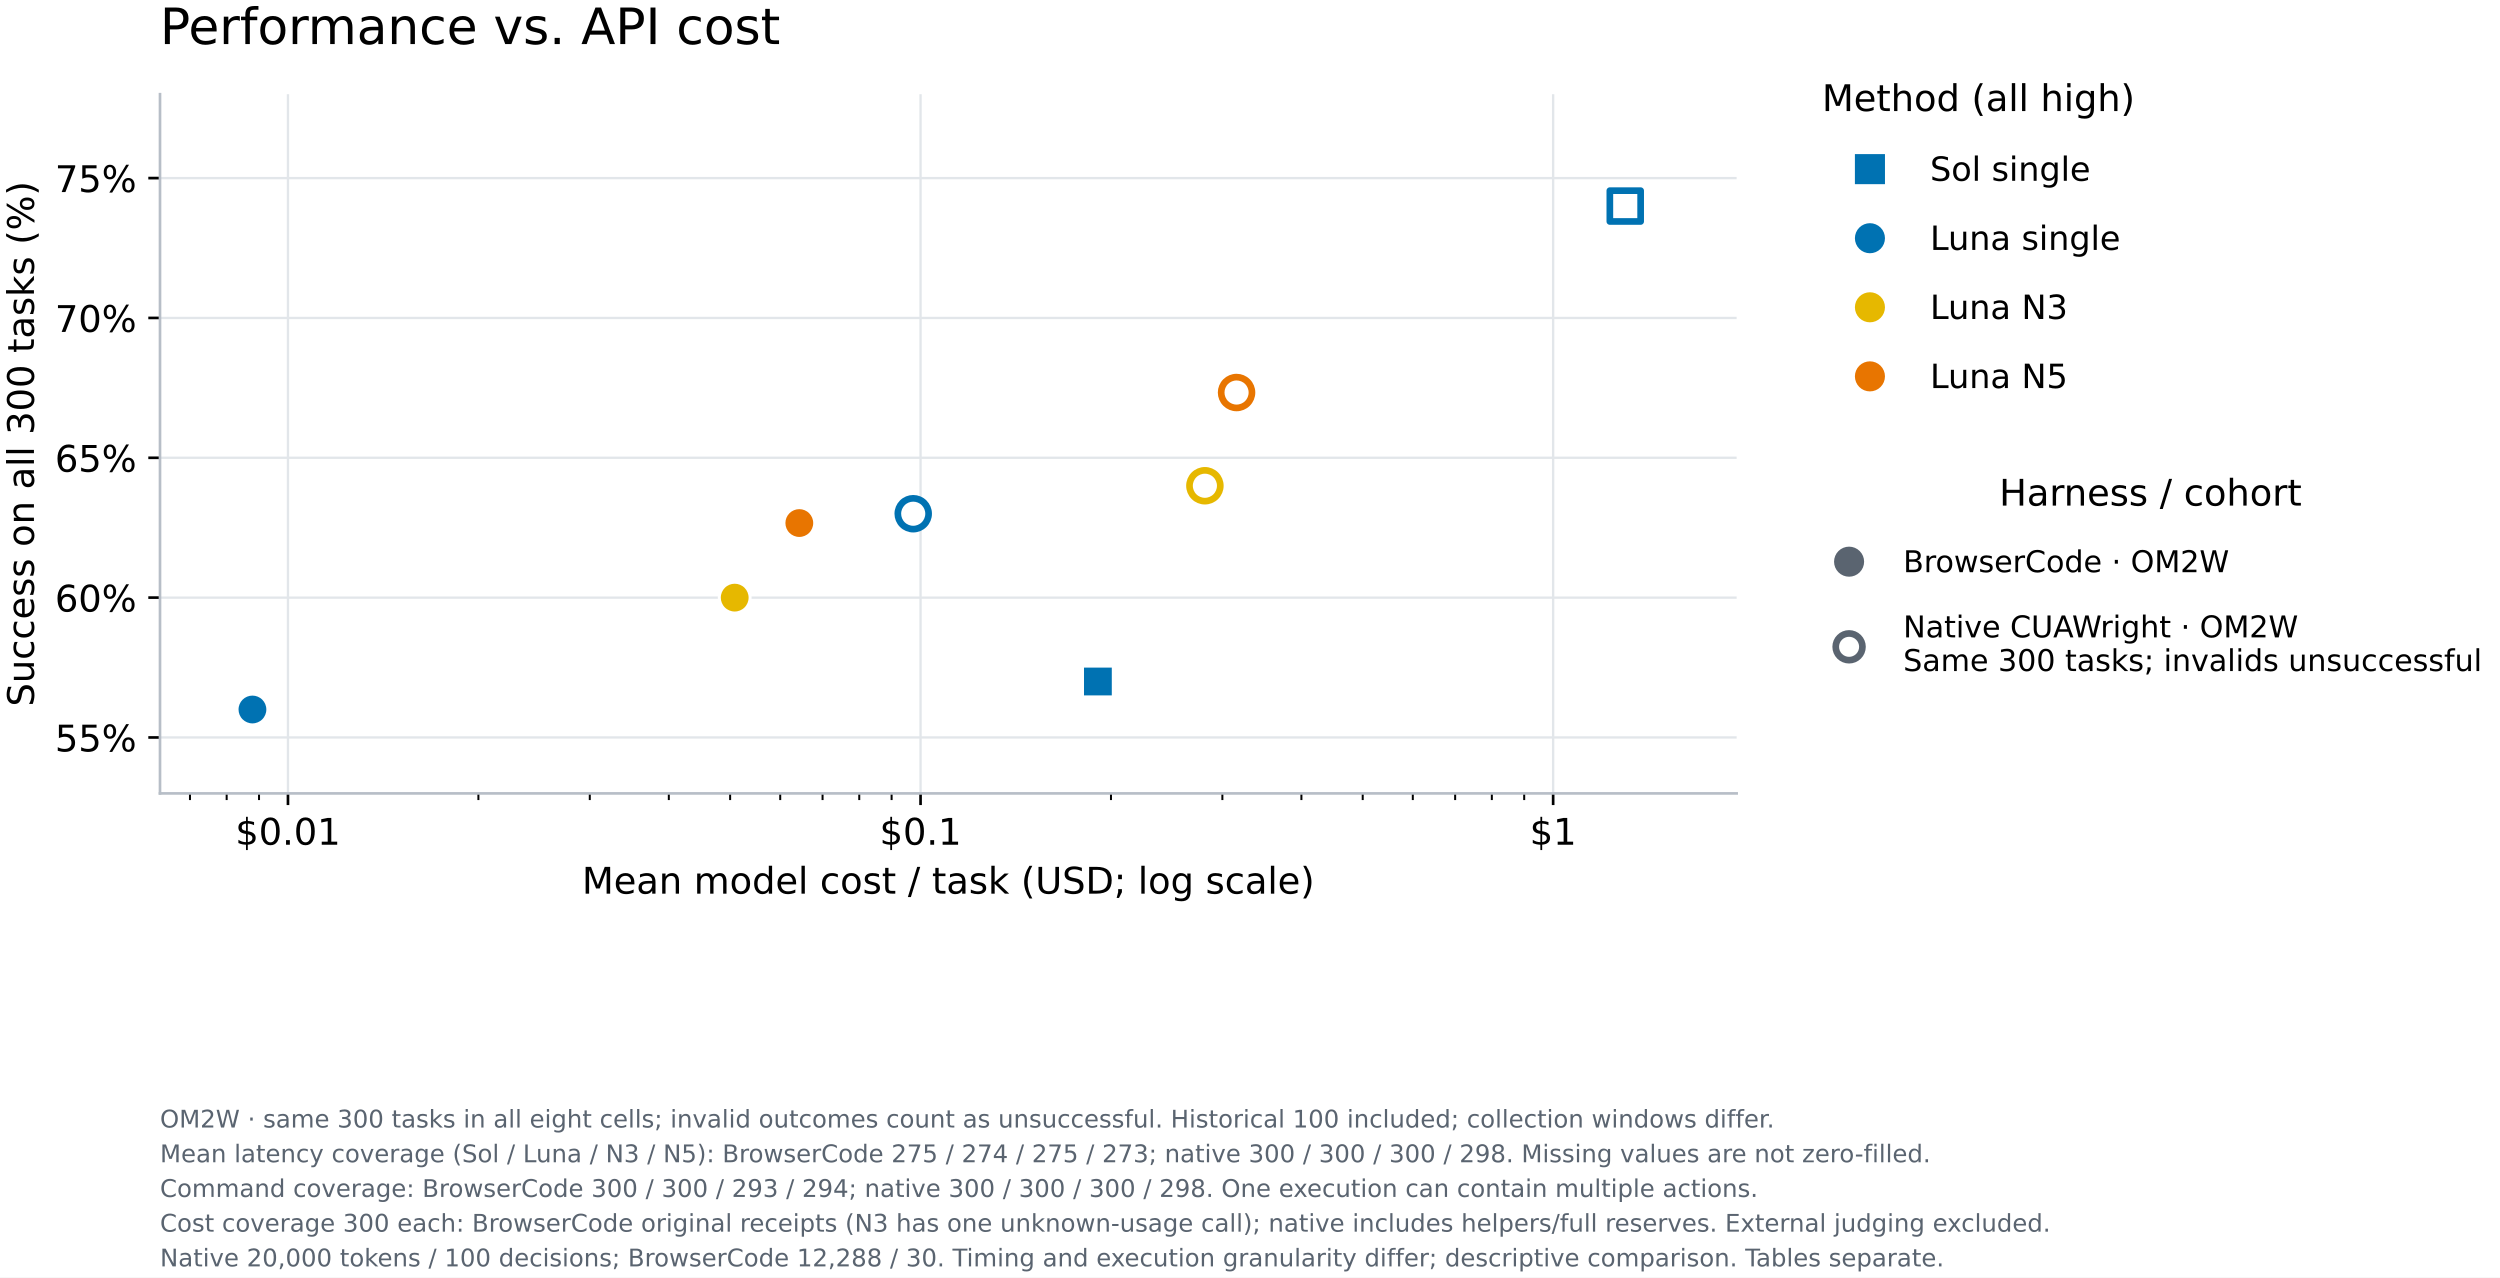
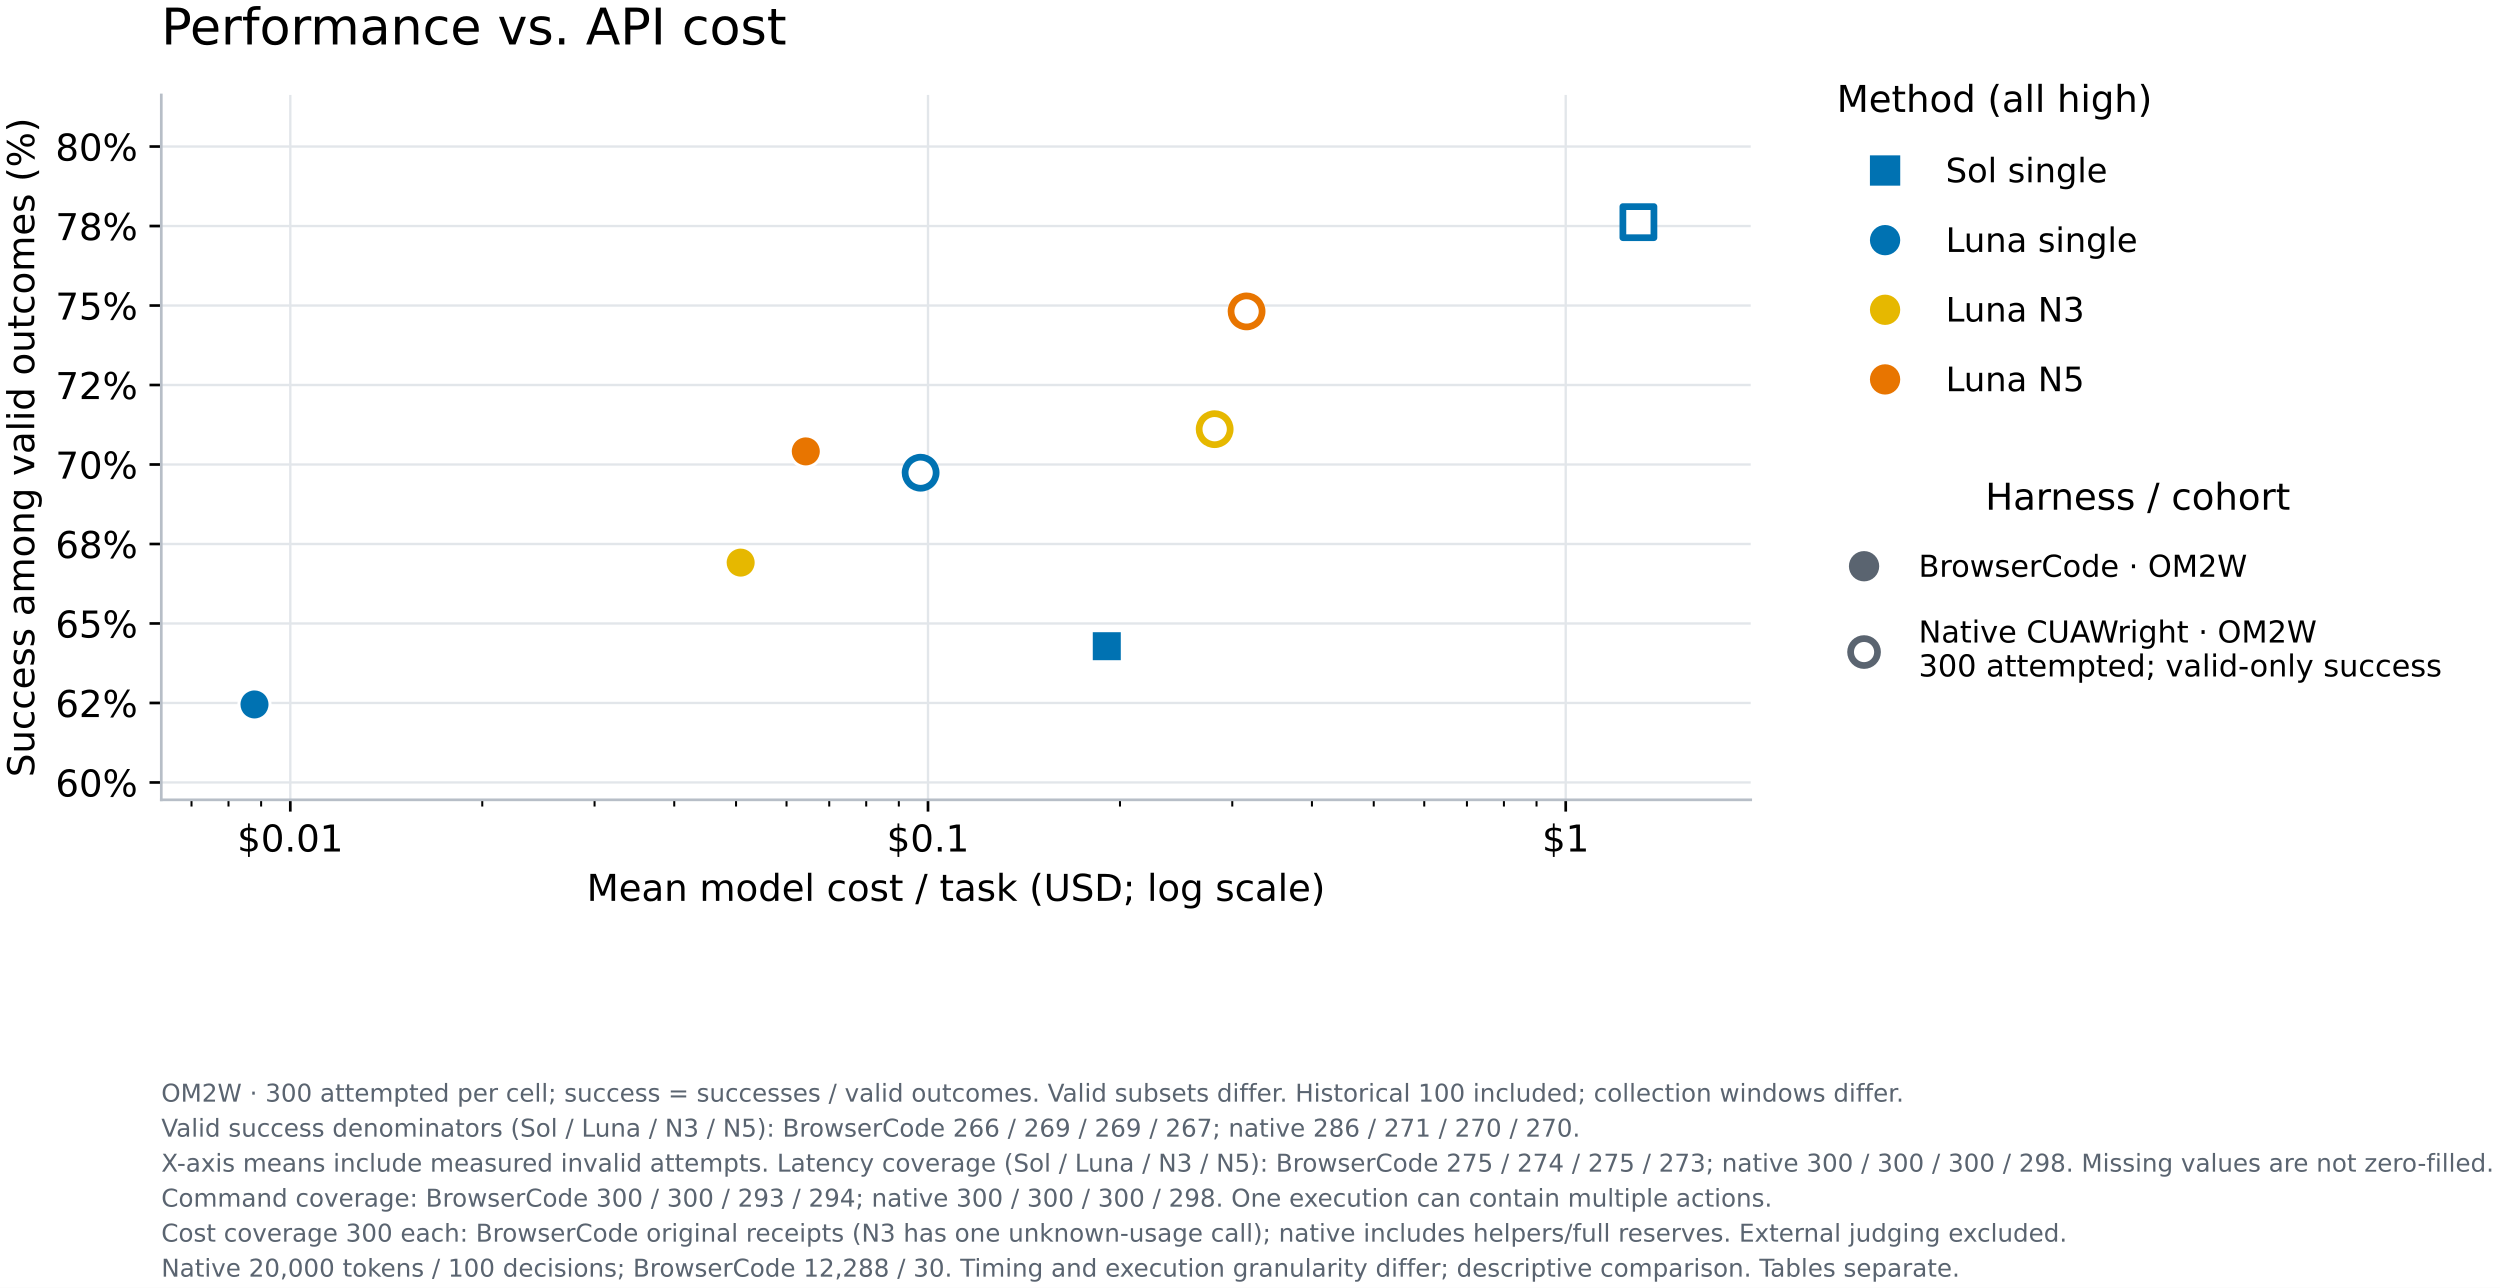
- <svg xmlns="http://www.w3.org/2000/svg" xmlns:xlink="http://www.w3.org/1999/xlink" width="748.365pt" height="382.408pt" viewBox="0 0 748.365 382.408" version="1.1">
+ <svg xmlns="http://www.w3.org/2000/svg" xmlns:xlink="http://www.w3.org/1999/xlink" width="742.353pt" height="382.408pt" viewBox="0 0 742.353 382.408" version="1.1">
  <defs>
    <style type="text/css">*{stroke-linejoin: round; stroke-linecap: butt}</style>
  </defs>
  <g id="figure_1">
    <g id="patch_1">
-       <path d="M 0 382.408 L 748.365 382.408 L 748.365 -0 L 0 -0 z " style="fill: #ffffff" />
+       <path d="M 0 382.408 L 742.353 382.408 L 742.353 -0 L 0 -0 z " style="fill: #ffffff" />
    </g>
    <g id="axes_1">
      <g id="patch_2">
        <path d="M 47.895 237.502 L 519.855 237.502 L 519.855 28.198 L 47.895 28.198 z " style="fill: #ffffff" />
      </g>
      <g id="matplotlib.axis_1">
        <g id="xtick_1">
          <g id="line2d_1">
-             <path d="M 86.202 237.502 L 86.202 28.198 " clip-path="url(#p6fb8644a95)" style="fill: none; stroke: #e2e6ea; stroke-width: 0.7; stroke-linecap: square" />
+             <path d="M 86.202 237.502 L 86.202 28.198 " clip-path="url(#p8b88c435d4)" style="fill: none; stroke: #e2e6ea; stroke-width: 0.7; stroke-linecap: square" />
          </g>
          <g id="line2d_2">
            <defs>
-               <path id="me377faa3f0" d="M 0 0 L 0 3.5 " style="stroke: #000000; stroke-width: 0.8" />
+               <path id="m33fb9a3f2f" d="M 0 0 L 0 3.5 " style="stroke: #000000; stroke-width: 0.8" />
            </defs>
            <g>
-               <use xlink:href="#me377faa3f0" x="86.202" y="237.502" style="stroke: #000000; stroke-width: 0.8" />
+               <use xlink:href="#m33fb9a3f2f" x="86.202" y="237.502" style="stroke: #000000; stroke-width: 0.8" />
            </g>
          </g>
          <g id="text_1">
            <text style="font-size: 11px; font-family: 'DejaVu Sans'; text-anchor: middle" x="86.202" y="252.86" transform="rotate(-0 86.20167 252.8599)">$0.01</text>
          </g>
        </g>
        <g id="xtick_2">
          <g id="line2d_3">
-             <path d="M 275.564 237.502 L 275.564 28.198 " clip-path="url(#p6fb8644a95)" style="fill: none; stroke: #e2e6ea; stroke-width: 0.7; stroke-linecap: square" />
+             <path d="M 275.564 237.502 L 275.564 28.198 " clip-path="url(#p8b88c435d4)" style="fill: none; stroke: #e2e6ea; stroke-width: 0.7; stroke-linecap: square" />
          </g>
          <g id="line2d_4">
            <g>
-               <use xlink:href="#me377faa3f0" x="275.564" y="237.502" style="stroke: #000000; stroke-width: 0.8" />
+               <use xlink:href="#m33fb9a3f2f" x="275.564" y="237.502" style="stroke: #000000; stroke-width: 0.8" />
            </g>
          </g>
          <g id="text_2">
            <text style="font-size: 11px; font-family: 'DejaVu Sans'; text-anchor: middle" x="275.564" y="252.86" transform="rotate(-0 275.5638 252.8599)">$0.1</text>
          </g>
        </g>
        <g id="xtick_3">
          <g id="line2d_5">
-             <path d="M 464.926 237.502 L 464.926 28.198 " clip-path="url(#p6fb8644a95)" style="fill: none; stroke: #e2e6ea; stroke-width: 0.7; stroke-linecap: square" />
+             <path d="M 464.926 237.502 L 464.926 28.198 " clip-path="url(#p8b88c435d4)" style="fill: none; stroke: #e2e6ea; stroke-width: 0.7; stroke-linecap: square" />
          </g>
          <g id="line2d_6">
            <g>
-               <use xlink:href="#me377faa3f0" x="464.926" y="237.502" style="stroke: #000000; stroke-width: 0.8" />
+               <use xlink:href="#m33fb9a3f2f" x="464.926" y="237.502" style="stroke: #000000; stroke-width: 0.8" />
            </g>
          </g>
          <g id="text_3">
            <text style="font-size: 11px; font-family: 'DejaVu Sans'; text-anchor: middle" x="464.926" y="252.86" transform="rotate(-0 464.926 252.8599)">$1</text>
          </g>
        </g>
        <g id="xtick_4">
          <g id="line2d_7">
            <defs>
-               <path id="m31e67b96cb" d="M 0 0 L 0 2 " style="stroke: #000000; stroke-width: 0.6" />
+               <path id="m294187d15a" d="M 0 0 L 0 2 " style="stroke: #000000; stroke-width: 0.6" />
            </defs>
            <g>
-               <use xlink:href="#m31e67b96cb" x="56.869" y="237.502" style="stroke: #000000; stroke-width: 0.6" />
+               <use xlink:href="#m294187d15a" x="56.869" y="237.502" style="stroke: #000000; stroke-width: 0.6" />
            </g>
          </g>
        </g>
        <g id="xtick_5">
          <g id="line2d_8">
            <g>
-               <use xlink:href="#m31e67b96cb" x="67.851" y="237.502" style="stroke: #000000; stroke-width: 0.6" />
+               <use xlink:href="#m294187d15a" x="67.851" y="237.502" style="stroke: #000000; stroke-width: 0.6" />
            </g>
          </g>
        </g>
        <g id="xtick_6">
          <g id="line2d_9">
            <g>
-               <use xlink:href="#m31e67b96cb" x="77.537" y="237.502" style="stroke: #000000; stroke-width: 0.6" />
+               <use xlink:href="#m294187d15a" x="77.537" y="237.502" style="stroke: #000000; stroke-width: 0.6" />
            </g>
          </g>
        </g>
        <g id="xtick_7">
          <g id="line2d_10">
            <g>
-               <use xlink:href="#m31e67b96cb" x="143.205" y="237.502" style="stroke: #000000; stroke-width: 0.6" />
+               <use xlink:href="#m294187d15a" x="143.205" y="237.502" style="stroke: #000000; stroke-width: 0.6" />
            </g>
          </g>
        </g>
        <g id="xtick_8">
          <g id="line2d_11">
            <g>
-               <use xlink:href="#m31e67b96cb" x="176.55" y="237.502" style="stroke: #000000; stroke-width: 0.6" />
+               <use xlink:href="#m294187d15a" x="176.55" y="237.502" style="stroke: #000000; stroke-width: 0.6" />
            </g>
          </g>
        </g>
        <g id="xtick_9">
          <g id="line2d_12">
            <g>
-               <use xlink:href="#m31e67b96cb" x="200.209" y="237.502" style="stroke: #000000; stroke-width: 0.6" />
+               <use xlink:href="#m294187d15a" x="200.209" y="237.502" style="stroke: #000000; stroke-width: 0.6" />
            </g>
          </g>
        </g>
        <g id="xtick_10">
          <g id="line2d_13">
            <g>
-               <use xlink:href="#m31e67b96cb" x="218.56" y="237.502" style="stroke: #000000; stroke-width: 0.6" />
+               <use xlink:href="#m294187d15a" x="218.56" y="237.502" style="stroke: #000000; stroke-width: 0.6" />
            </g>
          </g>
        </g>
        <g id="xtick_11">
          <g id="line2d_14">
            <g>
-               <use xlink:href="#m31e67b96cb" x="233.554" y="237.502" style="stroke: #000000; stroke-width: 0.6" />
+               <use xlink:href="#m294187d15a" x="233.554" y="237.502" style="stroke: #000000; stroke-width: 0.6" />
            </g>
          </g>
        </g>
        <g id="xtick_12">
          <g id="line2d_15">
            <g>
-               <use xlink:href="#m31e67b96cb" x="246.231" y="237.502" style="stroke: #000000; stroke-width: 0.6" />
+               <use xlink:href="#m294187d15a" x="246.231" y="237.502" style="stroke: #000000; stroke-width: 0.6" />
            </g>
          </g>
        </g>
        <g id="xtick_13">
          <g id="line2d_16">
            <g>
-               <use xlink:href="#m31e67b96cb" x="257.213" y="237.502" style="stroke: #000000; stroke-width: 0.6" />
+               <use xlink:href="#m294187d15a" x="257.213" y="237.502" style="stroke: #000000; stroke-width: 0.6" />
            </g>
          </g>
        </g>
        <g id="xtick_14">
          <g id="line2d_17">
            <g>
-               <use xlink:href="#m31e67b96cb" x="266.899" y="237.502" style="stroke: #000000; stroke-width: 0.6" />
+               <use xlink:href="#m294187d15a" x="266.899" y="237.502" style="stroke: #000000; stroke-width: 0.6" />
            </g>
          </g>
        </g>
        <g id="xtick_15">
          <g id="line2d_18">
            <g>
-               <use xlink:href="#m31e67b96cb" x="332.568" y="237.502" style="stroke: #000000; stroke-width: 0.6" />
+               <use xlink:href="#m294187d15a" x="332.568" y="237.502" style="stroke: #000000; stroke-width: 0.6" />
            </g>
          </g>
        </g>
        <g id="xtick_16">
          <g id="line2d_19">
            <g>
-               <use xlink:href="#m31e67b96cb" x="365.913" y="237.502" style="stroke: #000000; stroke-width: 0.6" />
+               <use xlink:href="#m294187d15a" x="365.913" y="237.502" style="stroke: #000000; stroke-width: 0.6" />
            </g>
          </g>
        </g>
        <g id="xtick_17">
          <g id="line2d_20">
            <g>
-               <use xlink:href="#m31e67b96cb" x="389.571" y="237.502" style="stroke: #000000; stroke-width: 0.6" />
+               <use xlink:href="#m294187d15a" x="389.571" y="237.502" style="stroke: #000000; stroke-width: 0.6" />
            </g>
          </g>
        </g>
        <g id="xtick_18">
          <g id="line2d_21">
            <g>
-               <use xlink:href="#m31e67b96cb" x="407.922" y="237.502" style="stroke: #000000; stroke-width: 0.6" />
+               <use xlink:href="#m294187d15a" x="407.922" y="237.502" style="stroke: #000000; stroke-width: 0.6" />
            </g>
          </g>
        </g>
        <g id="xtick_19">
          <g id="line2d_22">
            <g>
-               <use xlink:href="#m31e67b96cb" x="422.916" y="237.502" style="stroke: #000000; stroke-width: 0.6" />
+               <use xlink:href="#m294187d15a" x="422.916" y="237.502" style="stroke: #000000; stroke-width: 0.6" />
            </g>
          </g>
        </g>
        <g id="xtick_20">
          <g id="line2d_23">
            <g>
-               <use xlink:href="#m31e67b96cb" x="435.593" y="237.502" style="stroke: #000000; stroke-width: 0.6" />
+               <use xlink:href="#m294187d15a" x="435.593" y="237.502" style="stroke: #000000; stroke-width: 0.6" />
            </g>
          </g>
        </g>
        <g id="xtick_21">
          <g id="line2d_24">
            <g>
-               <use xlink:href="#m31e67b96cb" x="446.575" y="237.502" style="stroke: #000000; stroke-width: 0.6" />
+               <use xlink:href="#m294187d15a" x="446.575" y="237.502" style="stroke: #000000; stroke-width: 0.6" />
            </g>
          </g>
        </g>
        <g id="xtick_22">
          <g id="line2d_25">
            <g>
-               <use xlink:href="#m31e67b96cb" x="456.261" y="237.502" style="stroke: #000000; stroke-width: 0.6" />
+               <use xlink:href="#m294187d15a" x="456.261" y="237.502" style="stroke: #000000; stroke-width: 0.6" />
            </g>
          </g>
        </g>
        <g id="text_4">
          <text style="font-size: 11px; font-family: 'DejaVu Sans'; text-anchor: middle" x="283.875" y="267.506" transform="rotate(-0 283.8752 267.5059)">Mean model cost / task (USD; log scale)</text>
        </g>
      </g>
      <g id="matplotlib.axis_2">
        <g id="ytick_1">
          <g id="line2d_26">
-             <path d="M 47.895 220.757 L 519.855 220.757 " clip-path="url(#p6fb8644a95)" style="fill: none; stroke: #e2e6ea; stroke-width: 0.7; stroke-linecap: square" />
+             <path d="M 47.895 232.342 L 519.855 232.342 " clip-path="url(#p8b88c435d4)" style="fill: none; stroke: #e2e6ea; stroke-width: 0.7; stroke-linecap: square" />
          </g>
          <g id="line2d_27">
            <defs>
-               <path id="mc523a79adc" d="M 0 0 L -3.5 0 " style="stroke: #000000; stroke-width: 0.8" />
+               <path id="m5d2abd3355" d="M 0 0 L -3.5 0 " style="stroke: #000000; stroke-width: 0.8" />
            </defs>
            <g>
-               <use xlink:href="#mc523a79adc" x="47.895" y="220.757" style="stroke: #000000; stroke-width: 0.8" />
+               <use xlink:href="#m5d2abd3355" x="47.895" y="232.342" style="stroke: #000000; stroke-width: 0.8" />
            </g>
          </g>
          <g id="text_5">
-             <text style="font-size: 11px; font-family: 'DejaVu Sans'; text-anchor: end" x="40.895" y="224.936" transform="rotate(-0 40.89516 224.9365)">55%</text>
+             <text style="font-size: 11px; font-family: 'DejaVu Sans'; text-anchor: end" x="40.895" y="236.521" transform="rotate(-0 40.89516 236.5214)">60%</text>
          </g>
        </g>
        <g id="ytick_2">
          <g id="line2d_28">
-             <path d="M 47.895 178.897 L 519.855 178.897 " clip-path="url(#p6fb8644a95)" style="fill: none; stroke: #e2e6ea; stroke-width: 0.7; stroke-linecap: square" />
+             <path d="M 47.895 208.739 L 519.855 208.739 " clip-path="url(#p8b88c435d4)" style="fill: none; stroke: #e2e6ea; stroke-width: 0.7; stroke-linecap: square" />
          </g>
          <g id="line2d_29">
            <g>
-               <use xlink:href="#mc523a79adc" x="47.895" y="178.897" style="stroke: #000000; stroke-width: 0.8" />
+               <use xlink:href="#m5d2abd3355" x="47.895" y="208.739" style="stroke: #000000; stroke-width: 0.8" />
            </g>
          </g>
          <g id="text_6">
-             <text style="font-size: 11px; font-family: 'DejaVu Sans'; text-anchor: end" x="40.895" y="183.076" transform="rotate(-0 40.89516 183.0757)">60%</text>
+             <text style="font-size: 11px; font-family: 'DejaVu Sans'; text-anchor: end" x="40.895" y="212.918" transform="rotate(-0 40.89516 212.918)">62%</text>
          </g>
        </g>
        <g id="ytick_3">
          <g id="line2d_30">
-             <path d="M 47.895 137.036 L 519.855 137.036 " clip-path="url(#p6fb8644a95)" style="fill: none; stroke: #e2e6ea; stroke-width: 0.7; stroke-linecap: square" />
+             <path d="M 47.895 185.135 L 519.855 185.135 " clip-path="url(#p8b88c435d4)" style="fill: none; stroke: #e2e6ea; stroke-width: 0.7; stroke-linecap: square" />
          </g>
          <g id="line2d_31">
            <g>
-               <use xlink:href="#mc523a79adc" x="47.895" y="137.036" style="stroke: #000000; stroke-width: 0.8" />
+               <use xlink:href="#m5d2abd3355" x="47.895" y="185.135" style="stroke: #000000; stroke-width: 0.8" />
            </g>
          </g>
          <g id="text_7">
-             <text style="font-size: 11px; font-family: 'DejaVu Sans'; text-anchor: end" x="40.895" y="141.215" transform="rotate(-0 40.89516 141.2149)">65%</text>
+             <text style="font-size: 11px; font-family: 'DejaVu Sans'; text-anchor: end" x="40.895" y="189.315" transform="rotate(-0 40.89516 189.3146)">65%</text>
          </g>
        </g>
        <g id="ytick_4">
          <g id="line2d_32">
-             <path d="M 47.895 95.175 L 519.855 95.175 " clip-path="url(#p6fb8644a95)" style="fill: none; stroke: #e2e6ea; stroke-width: 0.7; stroke-linecap: square" />
+             <path d="M 47.895 161.532 L 519.855 161.532 " clip-path="url(#p8b88c435d4)" style="fill: none; stroke: #e2e6ea; stroke-width: 0.7; stroke-linecap: square" />
          </g>
          <g id="line2d_33">
            <g>
-               <use xlink:href="#mc523a79adc" x="47.895" y="95.175" style="stroke: #000000; stroke-width: 0.8" />
+               <use xlink:href="#m5d2abd3355" x="47.895" y="161.532" style="stroke: #000000; stroke-width: 0.8" />
            </g>
          </g>
          <g id="text_8">
-             <text style="font-size: 11px; font-family: 'DejaVu Sans'; text-anchor: end" x="40.895" y="99.354" transform="rotate(-0 40.89516 99.35408)">70%</text>
+             <text style="font-size: 11px; font-family: 'DejaVu Sans'; text-anchor: end" x="40.895" y="165.711" transform="rotate(-0 40.89516 165.7112)">68%</text>
          </g>
        </g>
        <g id="ytick_5">
          <g id="line2d_34">
-             <path d="M 47.895 53.314 L 519.855 53.314 " clip-path="url(#p6fb8644a95)" style="fill: none; stroke: #e2e6ea; stroke-width: 0.7; stroke-linecap: square" />
+             <path d="M 47.895 137.929 L 519.855 137.929 " clip-path="url(#p8b88c435d4)" style="fill: none; stroke: #e2e6ea; stroke-width: 0.7; stroke-linecap: square" />
          </g>
          <g id="line2d_35">
            <g>
-               <use xlink:href="#mc523a79adc" x="47.895" y="53.314" style="stroke: #000000; stroke-width: 0.8" />
+               <use xlink:href="#m5d2abd3355" x="47.895" y="137.929" style="stroke: #000000; stroke-width: 0.8" />
            </g>
          </g>
          <g id="text_9">
-             <text style="font-size: 11px; font-family: 'DejaVu Sans'; text-anchor: end" x="40.895" y="57.493" transform="rotate(-0 40.89516 57.49328)">75%</text>
-           </g>
-         </g>
-         <g id="text_10">
-           <text style="font-size: 11px; font-family: 'DejaVu Sans'; text-anchor: middle" x="10.158" y="132.85" transform="rotate(-90 10.15828 132.8497)">Success on all 300 tasks (%)</text>
+             <text style="font-size: 11px; font-family: 'DejaVu Sans'; text-anchor: end" x="40.895" y="142.108" transform="rotate(-0 40.89516 142.1078)">70%</text>
+           </g>
+         </g>
+         <g id="ytick_6">
+           <g id="line2d_36">
+             <path d="M 47.895 114.325 L 519.855 114.325 " clip-path="url(#p8b88c435d4)" style="fill: none; stroke: #e2e6ea; stroke-width: 0.7; stroke-linecap: square" />
+           </g>
+           <g id="line2d_37">
+             <g>
+               <use xlink:href="#m5d2abd3355" x="47.895" y="114.325" style="stroke: #000000; stroke-width: 0.8" />
+             </g>
+           </g>
+           <g id="text_10">
+             <text style="font-size: 11px; font-family: 'DejaVu Sans'; text-anchor: end" x="40.895" y="118.504" transform="rotate(-0 40.89516 118.5044)">72%</text>
+           </g>
+         </g>
+         <g id="ytick_7">
+           <g id="line2d_38">
+             <path d="M 47.895 90.722 L 519.855 90.722 " clip-path="url(#p8b88c435d4)" style="fill: none; stroke: #e2e6ea; stroke-width: 0.7; stroke-linecap: square" />
+           </g>
+           <g id="line2d_39">
+             <g>
+               <use xlink:href="#m5d2abd3355" x="47.895" y="90.722" style="stroke: #000000; stroke-width: 0.8" />
+             </g>
+           </g>
+           <g id="text_11">
+             <text style="font-size: 11px; font-family: 'DejaVu Sans'; text-anchor: end" x="40.895" y="94.901" transform="rotate(-0 40.89516 94.90103)">75%</text>
+           </g>
+         </g>
+         <g id="ytick_8">
+           <g id="line2d_40">
+             <path d="M 47.895 67.118 L 519.855 67.118 " clip-path="url(#p8b88c435d4)" style="fill: none; stroke: #e2e6ea; stroke-width: 0.7; stroke-linecap: square" />
+           </g>
+           <g id="line2d_41">
+             <g>
+               <use xlink:href="#m5d2abd3355" x="47.895" y="67.118" style="stroke: #000000; stroke-width: 0.8" />
+             </g>
+           </g>
+           <g id="text_12">
+             <text style="font-size: 11px; font-family: 'DejaVu Sans'; text-anchor: end" x="40.895" y="71.298" transform="rotate(-0 40.89516 71.29764)">78%</text>
+           </g>
+         </g>
+         <g id="ytick_9">
+           <g id="line2d_42">
+             <path d="M 47.895 43.515 L 519.855 43.515 " clip-path="url(#p8b88c435d4)" style="fill: none; stroke: #e2e6ea; stroke-width: 0.7; stroke-linecap: square" />
+           </g>
+           <g id="line2d_43">
+             <g>
+               <use xlink:href="#m5d2abd3355" x="47.895" y="43.515" style="stroke: #000000; stroke-width: 0.8" />
+             </g>
+           </g>
+           <g id="text_13">
+             <text style="font-size: 11px; font-family: 'DejaVu Sans'; text-anchor: end" x="40.895" y="47.694" transform="rotate(-0 40.89516 47.69424)">80%</text>
+           </g>
+         </g>
+         <g id="text_14">
+           <text style="font-size: 11px; font-family: 'DejaVu Sans'; text-anchor: middle" x="10.158" y="132.85" transform="rotate(-90 10.15828 132.8497)">Success among valid outcomes (%)</text>
        </g>
      </g>
      <g id="patch_3">
        <path d="M 47.895 237.502 L 47.895 28.198 " style="fill: none; stroke: #b7bec7; stroke-width: 0.8; stroke-linejoin: miter; stroke-linecap: square" />
      </g>
      <g id="patch_4">
        <path d="M 47.895 237.502 L 519.855 237.502 " style="fill: none; stroke: #b7bec7; stroke-width: 0.8; stroke-linejoin: miter; stroke-linecap: square" />
      </g>
      <g id="PathCollection_1">
        <defs>
-           <path id="mb395ce61e5" d="M -4.61 4.61 L 4.61 4.61 L 4.61 -4.61 L -4.61 -4.61 z " style="stroke: #ffffff; stroke-width: 0.9" />
-         </defs>
-         <g clip-path="url(#p6fb8644a95)">
-           <use xlink:href="#mb395ce61e5" x="328.651" y="204.013" style="fill: #0072b2; stroke: #ffffff; stroke-width: 0.9" />
+           <path id="m7922682a05" d="M -4.61 4.61 L 4.61 4.61 L 4.61 -4.61 L -4.61 -4.61 z " style="stroke: #ffffff; stroke-width: 0.9" />
+         </defs>
+         <g clip-path="url(#p8b88c435d4)">
+           <use xlink:href="#m7922682a05" x="328.651" y="191.879" style="fill: #0072b2; stroke: #ffffff; stroke-width: 0.9" />
        </g>
      </g>
      <g id="PathCollection_2">
        <defs>
-           <path id="m0207debb38" d="M 0 4.61 C 1.223 4.61 2.395 4.124 3.26 3.26 C 4.124 2.395 4.61 1.223 4.61 0 C 4.61 -1.223 4.124 -2.395 3.26 -3.26 C 2.395 -4.124 1.223 -4.61 0 -4.61 C -1.223 -4.61 -2.395 -4.124 -3.26 -3.26 C -4.124 -2.395 -4.61 -1.223 -4.61 0 C -4.61 1.223 -4.124 2.395 -3.26 3.26 C -2.395 4.124 -1.223 4.61 0 4.61 z " style="stroke: #ffffff; stroke-width: 0.9" />
-         </defs>
-         <g clip-path="url(#p6fb8644a95)">
-           <use xlink:href="#m0207debb38" x="75.566" y="212.385" style="fill: #0072b2; stroke: #ffffff; stroke-width: 0.9" />
+           <path id="m3c2c326adb" d="M 0 4.61 C 1.223 4.61 2.395 4.124 3.26 3.26 C 4.124 2.395 4.61 1.223 4.61 0 C 4.61 -1.223 4.124 -2.395 3.26 -3.26 C 2.395 -4.124 1.223 -4.61 0 -4.61 C -1.223 -4.61 -2.395 -4.124 -3.26 -3.26 C -4.124 -2.395 -4.61 -1.223 -4.61 0 C -4.61 1.223 -4.124 2.395 -3.26 3.26 C -2.395 4.124 -1.223 4.61 0 4.61 z " style="stroke: #ffffff; stroke-width: 0.9" />
+         </defs>
+         <g clip-path="url(#p8b88c435d4)">
+           <use xlink:href="#m3c2c326adb" x="75.566" y="209.178" style="fill: #0072b2; stroke: #ffffff; stroke-width: 0.9" />
        </g>
      </g>
      <g id="PathCollection_3">
        <defs>
-           <path id="md2a34ddb47" d="M 0 4.61 C 1.223 4.61 2.395 4.124 3.26 3.26 C 4.124 2.395 4.61 1.223 4.61 0 C 4.61 -1.223 4.124 -2.395 3.26 -3.26 C 2.395 -4.124 1.223 -4.61 0 -4.61 C -1.223 -4.61 -2.395 -4.124 -3.26 -3.26 C -4.124 -2.395 -4.61 -1.223 -4.61 0 C -4.61 1.223 -4.124 2.395 -3.26 3.26 C -2.395 4.124 -1.223 4.61 0 4.61 z " style="stroke: #ffffff; stroke-width: 0.9" />
-         </defs>
-         <g clip-path="url(#p6fb8644a95)">
-           <use xlink:href="#md2a34ddb47" x="219.931" y="178.897" style="fill: #e6b800; stroke: #ffffff; stroke-width: 0.9" />
+           <path id="m6249b49336" d="M 0 4.61 C 1.223 4.61 2.395 4.124 3.26 3.26 C 4.124 2.395 4.61 1.223 4.61 0 C 4.61 -1.223 4.124 -2.395 3.26 -3.26 C 2.395 -4.124 1.223 -4.61 0 -4.61 C -1.223 -4.61 -2.395 -4.124 -3.26 -3.26 C -4.124 -2.395 -4.61 -1.223 -4.61 0 C -4.61 1.223 -4.124 2.395 -3.26 3.26 C -2.395 4.124 -1.223 4.61 0 4.61 z " style="stroke: #ffffff; stroke-width: 0.9" />
+         </defs>
+         <g clip-path="url(#p8b88c435d4)">
+           <use xlink:href="#m6249b49336" x="219.931" y="167.06" style="fill: #e6b800; stroke: #ffffff; stroke-width: 0.9" />
        </g>
      </g>
      <g id="PathCollection_4">
        <defs>
-           <path id="m947ca42291" d="M 0 4.61 C 1.223 4.61 2.395 4.124 3.26 3.26 C 4.124 2.395 4.61 1.223 4.61 0 C 4.61 -1.223 4.124 -2.395 3.26 -3.26 C 2.395 -4.124 1.223 -4.61 0 -4.61 C -1.223 -4.61 -2.395 -4.124 -3.26 -3.26 C -4.124 -2.395 -4.61 -1.223 -4.61 0 C -4.61 1.223 -4.124 2.395 -3.26 3.26 C -2.395 4.124 -1.223 4.61 0 4.61 z " style="stroke: #ffffff; stroke-width: 0.9" />
-         </defs>
-         <g clip-path="url(#p6fb8644a95)">
-           <use xlink:href="#m947ca42291" x="239.27" y="156.571" style="fill: #e87500; stroke: #ffffff; stroke-width: 0.9" />
+           <path id="m536b6aac0f" d="M 0 4.61 C 1.223 4.61 2.395 4.124 3.26 3.26 C 4.124 2.395 4.61 1.223 4.61 0 C 4.61 -1.223 4.124 -2.395 3.26 -3.26 C 2.395 -4.124 1.223 -4.61 0 -4.61 C -1.223 -4.61 -2.395 -4.124 -3.26 -3.26 C -4.124 -2.395 -4.61 -1.223 -4.61 0 C -4.61 1.223 -4.124 2.395 -3.26 3.26 C -2.395 4.124 -1.223 4.61 0 4.61 z " style="stroke: #ffffff; stroke-width: 0.9" />
+         </defs>
+         <g clip-path="url(#p8b88c435d4)">
+           <use xlink:href="#m536b6aac0f" x="239.27" y="134.039" style="fill: #e87500; stroke: #ffffff; stroke-width: 0.9" />
        </g>
      </g>
      <g id="PathCollection_5">
        <defs>
-           <path id="mdd22f21fb1" d="M -4.61 4.61 L 4.61 4.61 L 4.61 -4.61 L -4.61 -4.61 z " style="stroke: #0072b2; stroke-width: 2" />
-         </defs>
-         <g clip-path="url(#p6fb8644a95)">
-           <use xlink:href="#mdd22f21fb1" x="486.51" y="61.686" style="fill: #ffffff; stroke: #0072b2; stroke-width: 2" />
+           <path id="m8693a0e48e" d="M -4.61 4.61 L 4.61 4.61 L 4.61 -4.61 L -4.61 -4.61 z " style="stroke: #0072b2; stroke-width: 2" />
+         </defs>
+         <g clip-path="url(#p8b88c435d4)">
+           <use xlink:href="#m8693a0e48e" x="486.51" y="65.963" style="fill: #ffffff; stroke: #0072b2; stroke-width: 2" />
        </g>
      </g>
      <g id="PathCollection_6">
        <defs>
-           <path id="mc53782b6da" d="M 0 4.61 C 1.223 4.61 2.395 4.124 3.26 3.26 C 4.124 2.395 4.61 1.223 4.61 0 C 4.61 -1.223 4.124 -2.395 3.26 -3.26 C 2.395 -4.124 1.223 -4.61 0 -4.61 C -1.223 -4.61 -2.395 -4.124 -3.26 -3.26 C -4.124 -2.395 -4.61 -1.223 -4.61 0 C -4.61 1.223 -4.124 2.395 -3.26 3.26 C -2.395 4.124 -1.223 4.61 0 4.61 z " style="stroke: #0072b2; stroke-width: 2" />
-         </defs>
-         <g clip-path="url(#p6fb8644a95)">
-           <use xlink:href="#mc53782b6da" x="273.368" y="153.78" style="fill: #ffffff; stroke: #0072b2; stroke-width: 2" />
+           <path id="m00e8229567" d="M 0 4.61 C 1.223 4.61 2.395 4.124 3.26 3.26 C 4.124 2.395 4.61 1.223 4.61 0 C 4.61 -1.223 4.124 -2.395 3.26 -3.26 C 2.395 -4.124 1.223 -4.61 0 -4.61 C -1.223 -4.61 -2.395 -4.124 -3.26 -3.26 C -4.124 -2.395 -4.61 -1.223 -4.61 0 C -4.61 1.223 -4.124 2.395 -3.26 3.26 C -2.395 4.124 -1.223 4.61 0 4.61 z " style="stroke: #0072b2; stroke-width: 2" />
+         </defs>
+         <g clip-path="url(#p8b88c435d4)">
+           <use xlink:href="#m00e8229567" x="273.368" y="140.367" style="fill: #ffffff; stroke: #0072b2; stroke-width: 2" />
        </g>
      </g>
      <g id="PathCollection_7">
        <defs>
-           <path id="m78902c7c27" d="M 0 4.61 C 1.223 4.61 2.395 4.124 3.26 3.26 C 4.124 2.395 4.61 1.223 4.61 0 C 4.61 -1.223 4.124 -2.395 3.26 -3.26 C 2.395 -4.124 1.223 -4.61 0 -4.61 C -1.223 -4.61 -2.395 -4.124 -3.26 -3.26 C -4.124 -2.395 -4.61 -1.223 -4.61 0 C -4.61 1.223 -4.124 2.395 -3.26 3.26 C -2.395 4.124 -1.223 4.61 0 4.61 z " style="stroke: #e6b800; stroke-width: 2" />
-         </defs>
-         <g clip-path="url(#p6fb8644a95)">
-           <use xlink:href="#m78902c7c27" x="360.681" y="145.408" style="fill: #ffffff; stroke: #e6b800; stroke-width: 2" />
+           <path id="mf59cd35d4d" d="M 0 4.61 C 1.223 4.61 2.395 4.124 3.26 3.26 C 4.124 2.395 4.61 1.223 4.61 0 C 4.61 -1.223 4.124 -2.395 3.26 -3.26 C 2.395 -4.124 1.223 -4.61 0 -4.61 C -1.223 -4.61 -2.395 -4.124 -3.26 -3.26 C -4.124 -2.395 -4.61 -1.223 -4.61 0 C -4.61 1.223 -4.124 2.395 -3.26 3.26 C -2.395 4.124 -1.223 4.61 0 4.61 z " style="stroke: #e6b800; stroke-width: 2" />
+         </defs>
+         <g clip-path="url(#p8b88c435d4)">
+           <use xlink:href="#mf59cd35d4d" x="360.681" y="127.438" style="fill: #ffffff; stroke: #e6b800; stroke-width: 2" />
        </g>
      </g>
      <g id="PathCollection_8">
        <defs>
-           <path id="m5c356e978e" d="M 0 4.61 C 1.223 4.61 2.395 4.124 3.26 3.26 C 4.124 2.395 4.61 1.223 4.61 0 C 4.61 -1.223 4.124 -2.395 3.26 -3.26 C 2.395 -4.124 1.223 -4.61 0 -4.61 C -1.223 -4.61 -2.395 -4.124 -3.26 -3.26 C -4.124 -2.395 -4.61 -1.223 -4.61 0 C -4.61 1.223 -4.124 2.395 -3.26 3.26 C -2.395 4.124 -1.223 4.61 0 4.61 z " style="stroke: #e87500; stroke-width: 2" />
-         </defs>
-         <g clip-path="url(#p6fb8644a95)">
-           <use xlink:href="#m5c356e978e" x="370.159" y="117.501" style="fill: #ffffff; stroke: #e87500; stroke-width: 2" />
-         </g>
-       </g>
-       <g id="text_11">
+           <path id="m99c83ab0cd" d="M 0 4.61 C 1.223 4.61 2.395 4.124 3.26 3.26 C 4.124 2.395 4.61 1.223 4.61 0 C 4.61 -1.223 4.124 -2.395 3.26 -3.26 C 2.395 -4.124 1.223 -4.61 0 -4.61 C -1.223 -4.61 -2.395 -4.124 -3.26 -3.26 C -4.124 -2.395 -4.61 -1.223 -4.61 0 C -4.61 1.223 -4.124 2.395 -3.26 3.26 C -2.395 4.124 -1.223 4.61 0 4.61 z " style="stroke: #e87500; stroke-width: 2" />
+         </defs>
+         <g clip-path="url(#p8b88c435d4)">
+           <use xlink:href="#m99c83ab0cd" x="370.159" y="92.47" style="fill: #ffffff; stroke: #e87500; stroke-width: 2" />
+         </g>
+       </g>
+       <g id="text_15">
        <text style="font-size: 15px; font-family: 'DejaVu Sans'; text-anchor: start" x="47.895" y="13.198" transform="rotate(-0 47.89516 13.19766)">Performance vs. API cost</text>
      </g>
    </g>
-     <g id="text_12">
-       <text style="font-size: 7.3px; font-family: 'DejaVu Sans'; fill: #5a6470" transform="translate(47.89516 337.5171)">OM2W · same 300 tasks in all eight cells; invalid outcomes count as unsuccessful. Historical 100 included; collection windows differ.</text>
-       <text style="font-size: 7.3px; font-family: 'DejaVu Sans'; fill: #5a6470" transform="translate(47.89516 347.9102)">Mean latency coverage (Sol / Luna / N3 / N5): BrowserCode 275 / 274 / 275 / 273; native 300 / 300 / 300 / 298. Missing values are not zero-filled.</text>
+     <g id="text_16">
+       <text style="font-size: 7.3px; font-family: 'DejaVu Sans'; fill: #5a6470" transform="translate(47.89516 327.1239)">OM2W · 300 attempted per cell; success = successes / valid outcomes. Valid subsets differ. Historical 100 included; collection windows differ.</text>
+       <text style="font-size: 7.3px; font-family: 'DejaVu Sans'; fill: #5a6470" transform="translate(47.89516 337.5171)">Valid success denominators (Sol / Luna / N3 / N5): BrowserCode 266 / 269 / 269 / 267; native 286 / 271 / 270 / 270.</text>
+       <text style="font-size: 7.3px; font-family: 'DejaVu Sans'; fill: #5a6470" transform="translate(47.89516 347.9102)">X-axis means include measured invalid attempts. Latency coverage (Sol / Luna / N3 / N5): BrowserCode 275 / 274 / 275 / 273; native 300 / 300 / 300 / 298. Missing values are not zero-filled.</text>
      <text style="font-size: 7.3px; font-family: 'DejaVu Sans'; fill: #5a6470" transform="translate(47.89516 358.3034)">Command coverage: BrowserCode 300 / 300 / 293 / 294; native 300 / 300 / 300 / 298. One execution can contain multiple actions.</text>
      <text style="font-size: 7.3px; font-family: 'DejaVu Sans'; fill: #5a6470" transform="translate(47.89516 368.6965)">Cost coverage 300 each: BrowserCode original receipts (N3 has one unknown-usage call); native includes helpers/full reserves. External judging excluded.</text>
      <text style="font-size: 7.3px; font-family: 'DejaVu Sans'; fill: #5a6470" transform="translate(47.89516 379.0897)">Native 20,000 tokens / 100 decisions; BrowserCode 12,288 / 30. Timing and execution granularity differ; descriptive comparison. Tables separate.</text>
    </g>
    <g id="legend_1">
-       <g id="text_13">
+       <g id="text_17">
        <text style="font-size: 11px; font-family: 'DejaVu Sans'; text-anchor: start" x="545.415" y="33.244" transform="rotate(-0 545.4152 33.24394)">Method (all high)</text>
      </g>
-       <g id="line2d_36">
-         <defs>
-           <path id="m42b1865279" d="M -4 4 L 4 4 L 4 -4 L -4 -4 z " style="stroke: #0072b2; stroke-linejoin: miter" />
-         </defs>
-         <g>
-           <use xlink:href="#m42b1865279" x="559.757" y="50.63" style="fill: #0072b2; stroke: #0072b2; stroke-linejoin: miter" />
-         </g>
-       </g>
-       <g id="text_14">
+       <g id="line2d_44">
+         <defs>
+           <path id="m2db596ff87" d="M -4 4 L 4 4 L 4 -4 L -4 -4 z " style="stroke: #0072b2; stroke-linejoin: miter" />
+         </defs>
+         <g>
+           <use xlink:href="#m2db596ff87" x="559.757" y="50.63" style="fill: #0072b2; stroke: #0072b2; stroke-linejoin: miter" />
+         </g>
+       </g>
+       <g id="text_18">
        <text style="font-size: 10px; font-family: 'DejaVu Sans'; text-anchor: start" x="577.757" y="54.13" transform="rotate(-0 577.7571 54.13003)">Sol single</text>
      </g>
-       <g id="line2d_37">
-         <defs>
-           <path id="m582fafdc51" d="M 0 4 C 1.061 4 2.078 3.579 2.828 2.828 C 3.579 2.078 4 1.061 4 0 C 4 -1.061 3.579 -2.078 2.828 -2.828 C 2.078 -3.579 1.061 -4 0 -4 C -1.061 -4 -2.078 -3.579 -2.828 -2.828 C -3.579 -2.078 -4 -1.061 -4 0 C -4 1.061 -3.579 2.078 -2.828 2.828 C -2.078 3.579 -1.061 4 0 4 z " style="stroke: #0072b2" />
-         </defs>
-         <g>
-           <use xlink:href="#m582fafdc51" x="559.757" y="71.308" style="fill: #0072b2; stroke: #0072b2" />
-         </g>
-       </g>
-       <g id="text_15">
+       <g id="line2d_45">
+         <defs>
+           <path id="ma3993bc58a" d="M 0 4 C 1.061 4 2.078 3.579 2.828 2.828 C 3.579 2.078 4 1.061 4 0 C 4 -1.061 3.579 -2.078 2.828 -2.828 C 2.078 -3.579 1.061 -4 0 -4 C -1.061 -4 -2.078 -3.579 -2.828 -2.828 C -3.579 -2.078 -4 -1.061 -4 0 C -4 1.061 -3.579 2.078 -2.828 2.828 C -2.078 3.579 -1.061 4 0 4 z " style="stroke: #0072b2" />
+         </defs>
+         <g>
+           <use xlink:href="#ma3993bc58a" x="559.757" y="71.308" style="fill: #0072b2; stroke: #0072b2" />
+         </g>
+       </g>
+       <g id="text_19">
        <text style="font-size: 10px; font-family: 'DejaVu Sans'; text-anchor: start" x="577.757" y="74.808" transform="rotate(-0 577.7571 74.80816)">Luna single</text>
      </g>
-       <g id="line2d_38">
-         <defs>
-           <path id="m7c9f4b5475" d="M 0 4 C 1.061 4 2.078 3.579 2.828 2.828 C 3.579 2.078 4 1.061 4 0 C 4 -1.061 3.579 -2.078 2.828 -2.828 C 2.078 -3.579 1.061 -4 0 -4 C -1.061 -4 -2.078 -3.579 -2.828 -2.828 C -3.579 -2.078 -4 -1.061 -4 0 C -4 1.061 -3.579 2.078 -2.828 2.828 C -2.078 3.579 -1.061 4 0 4 z " style="stroke: #e6b800" />
-         </defs>
-         <g>
-           <use xlink:href="#m7c9f4b5475" x="559.757" y="91.986" style="fill: #e6b800; stroke: #e6b800" />
-         </g>
-       </g>
-       <g id="text_16">
+       <g id="line2d_46">
+         <defs>
+           <path id="m028d443d16" d="M 0 4 C 1.061 4 2.078 3.579 2.828 2.828 C 3.579 2.078 4 1.061 4 0 C 4 -1.061 3.579 -2.078 2.828 -2.828 C 2.078 -3.579 1.061 -4 0 -4 C -1.061 -4 -2.078 -3.579 -2.828 -2.828 C -3.579 -2.078 -4 -1.061 -4 0 C -4 1.061 -3.579 2.078 -2.828 2.828 C -2.078 3.579 -1.061 4 0 4 z " style="stroke: #e6b800" />
+         </defs>
+         <g>
+           <use xlink:href="#m028d443d16" x="559.757" y="91.986" style="fill: #e6b800; stroke: #e6b800" />
+         </g>
+       </g>
+       <g id="text_20">
        <text style="font-size: 10px; font-family: 'DejaVu Sans'; text-anchor: start" x="577.757" y="95.486" transform="rotate(-0 577.7571 95.48628)">Luna N3</text>
      </g>
-       <g id="line2d_39">
-         <defs>
-           <path id="ma8f6a0f267" d="M 0 4 C 1.061 4 2.078 3.579 2.828 2.828 C 3.579 2.078 4 1.061 4 0 C 4 -1.061 3.579 -2.078 2.828 -2.828 C 2.078 -3.579 1.061 -4 0 -4 C -1.061 -4 -2.078 -3.579 -2.828 -2.828 C -3.579 -2.078 -4 -1.061 -4 0 C -4 1.061 -3.579 2.078 -2.828 2.828 C -2.078 3.579 -1.061 4 0 4 z " style="stroke: #e87500" />
-         </defs>
-         <g>
-           <use xlink:href="#ma8f6a0f267" x="559.757" y="112.664" style="fill: #e87500; stroke: #e87500" />
-         </g>
-       </g>
-       <g id="text_17">
+       <g id="line2d_47">
+         <defs>
+           <path id="mf99877a415" d="M 0 4 C 1.061 4 2.078 3.579 2.828 2.828 C 3.579 2.078 4 1.061 4 0 C 4 -1.061 3.579 -2.078 2.828 -2.828 C 2.078 -3.579 1.061 -4 0 -4 C -1.061 -4 -2.078 -3.579 -2.828 -2.828 C -3.579 -2.078 -4 -1.061 -4 0 C -4 1.061 -3.579 2.078 -2.828 2.828 C -2.078 3.579 -1.061 4 0 4 z " style="stroke: #e87500" />
+         </defs>
+         <g>
+           <use xlink:href="#mf99877a415" x="559.757" y="112.664" style="fill: #e87500; stroke: #e87500" />
+         </g>
+       </g>
+       <g id="text_21">
        <text style="font-size: 10px; font-family: 'DejaVu Sans'; text-anchor: start" x="577.757" y="116.164" transform="rotate(-0 577.7571 116.1644)">Luna N5</text>
      </g>
    </g>
    <g id="legend_2">
-       <g id="text_18">
-         <text style="font-size: 11px; font-family: 'DejaVu Sans'; text-anchor: start" x="598.462" y="151.36" transform="rotate(-0 598.4623 151.3599)">Harness / cohort</text>
-       </g>
-       <g id="line2d_40">
-         <defs>
-           <path id="m9c4823c1ae" d="M 0 4 C 1.061 4 2.078 3.579 2.828 2.828 C 3.579 2.078 4 1.061 4 0 C 4 -1.061 3.579 -2.078 2.828 -2.828 C 2.078 -3.579 1.061 -4 0 -4 C -1.061 -4 -2.078 -3.579 -2.828 -2.828 C -3.579 -2.078 -4 -1.061 -4 0 C -4 1.061 -3.579 2.078 -2.828 2.828 C -2.078 3.579 -1.061 4 0 4 z " style="stroke: #5a6470" />
-         </defs>
-         <g>
-           <use xlink:href="#m9c4823c1ae" x="553.515" y="168.136" style="fill: #5a6470; stroke: #5a6470" />
-         </g>
-       </g>
-       <g id="text_19">
+       <g id="text_22">
+         <text style="font-size: 11px; font-family: 'DejaVu Sans'; text-anchor: start" x="589.525" y="151.36" transform="rotate(-0 589.5248 151.3599)">Harness / cohort</text>
+       </g>
+       <g id="line2d_48">
+         <defs>
+           <path id="m12642b59f6" d="M 0 4 C 1.061 4 2.078 3.579 2.828 2.828 C 3.579 2.078 4 1.061 4 0 C 4 -1.061 3.579 -2.078 2.828 -2.828 C 2.078 -3.579 1.061 -4 0 -4 C -1.061 -4 -2.078 -3.579 -2.828 -2.828 C -3.579 -2.078 -4 -1.061 -4 0 C -4 1.061 -3.579 2.078 -2.828 2.828 C -2.078 3.579 -1.061 4 0 4 z " style="stroke: #5a6470" />
+         </defs>
+         <g>
+           <use xlink:href="#m12642b59f6" x="553.515" y="168.136" style="fill: #5a6470; stroke: #5a6470" />
+         </g>
+       </g>
+       <g id="text_23">
        <text style="font-size: 9px; font-family: 'DejaVu Sans'; text-anchor: start" x="569.715" y="171.286" transform="rotate(-0 569.7152 171.2862)">BrowserCode · OM2W</text>
      </g>
-       <g id="line2d_41">
-         <defs>
-           <path id="m4cf45bfbc5" d="M 0 4 C 1.061 4 2.078 3.579 2.828 2.828 C 3.579 2.078 4 1.061 4 0 C 4 -1.061 3.579 -2.078 2.828 -2.828 C 2.078 -3.579 1.061 -4 0 -4 C -1.061 -4 -2.078 -3.579 -2.828 -2.828 C -3.579 -2.078 -4 -1.061 -4 0 C -4 1.061 -3.579 2.078 -2.828 2.828 C -2.078 3.579 -1.061 4 0 4 z " style="stroke: #5a6470; stroke-width: 2" />
-         </defs>
-         <g>
-           <use xlink:href="#m4cf45bfbc5" x="553.515" y="193.621" style="fill: #ffffff; stroke: #5a6470; stroke-width: 2" />
-         </g>
-       </g>
-       <g id="text_20">
+       <g id="line2d_49">
+         <defs>
+           <path id="m2e060304c3" d="M 0 4 C 1.061 4 2.078 3.579 2.828 2.828 C 3.579 2.078 4 1.061 4 0 C 4 -1.061 3.579 -2.078 2.828 -2.828 C 2.078 -3.579 1.061 -4 0 -4 C -1.061 -4 -2.078 -3.579 -2.828 -2.828 C -3.579 -2.078 -4 -1.061 -4 0 C -4 1.061 -3.579 2.078 -2.828 2.828 C -2.078 3.579 -1.061 4 0 4 z " style="stroke: #5a6470; stroke-width: 2" />
+         </defs>
+         <g>
+           <use xlink:href="#m2e060304c3" x="553.515" y="193.621" style="fill: #ffffff; stroke: #5a6470; stroke-width: 2" />
+         </g>
+       </g>
+       <g id="text_24">
        <text style="font-size: 9px; font-family: 'DejaVu Sans'" transform="translate(569.7152 190.7965)">Native CUAWright · OM2W</text>
-         <text style="font-size: 9px; font-family: 'DejaVu Sans'" transform="translate(569.7152 200.8745)">Same 300 tasks; invalids unsuccessful</text>
+         <text style="font-size: 9px; font-family: 'DejaVu Sans'" transform="translate(569.7152 200.8745)">300 attempted; valid-only success</text>
      </g>
    </g>
  </g>
  <defs>
-     <clipPath id="p6fb8644a95">
+     <clipPath id="p8b88c435d4">
      <rect x="47.895" y="28.198" width="471.96" height="209.304" />
    </clipPath>
  </defs>
</svg>
